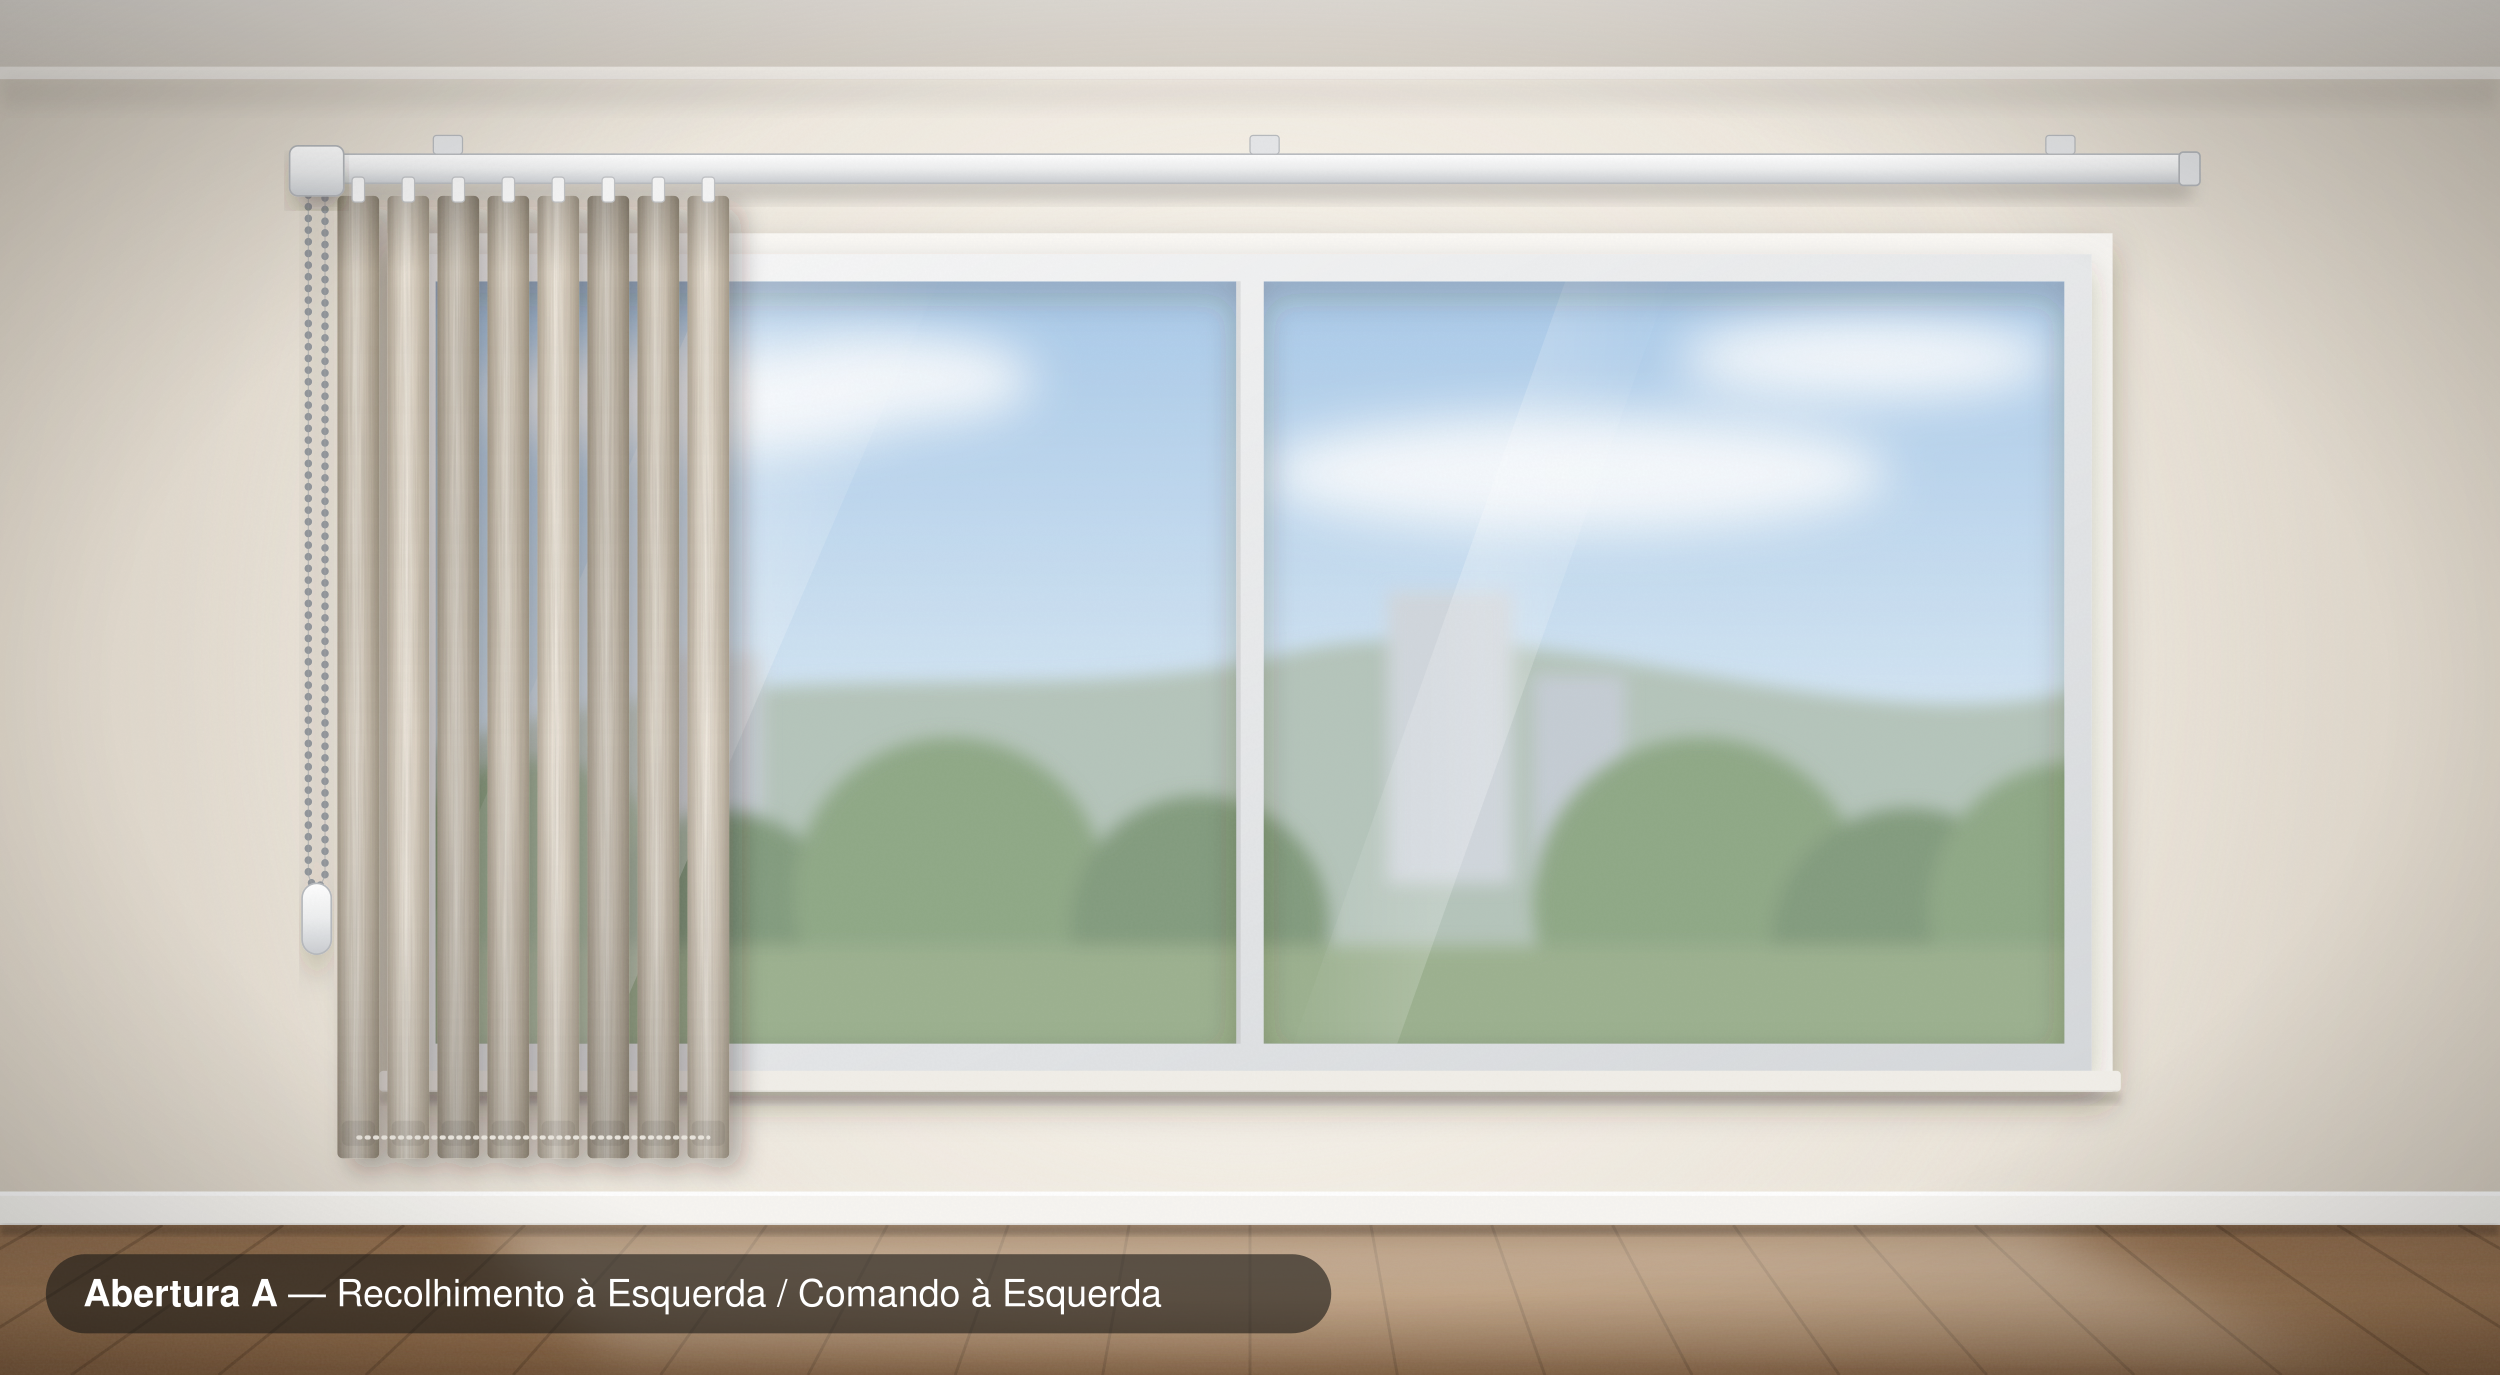
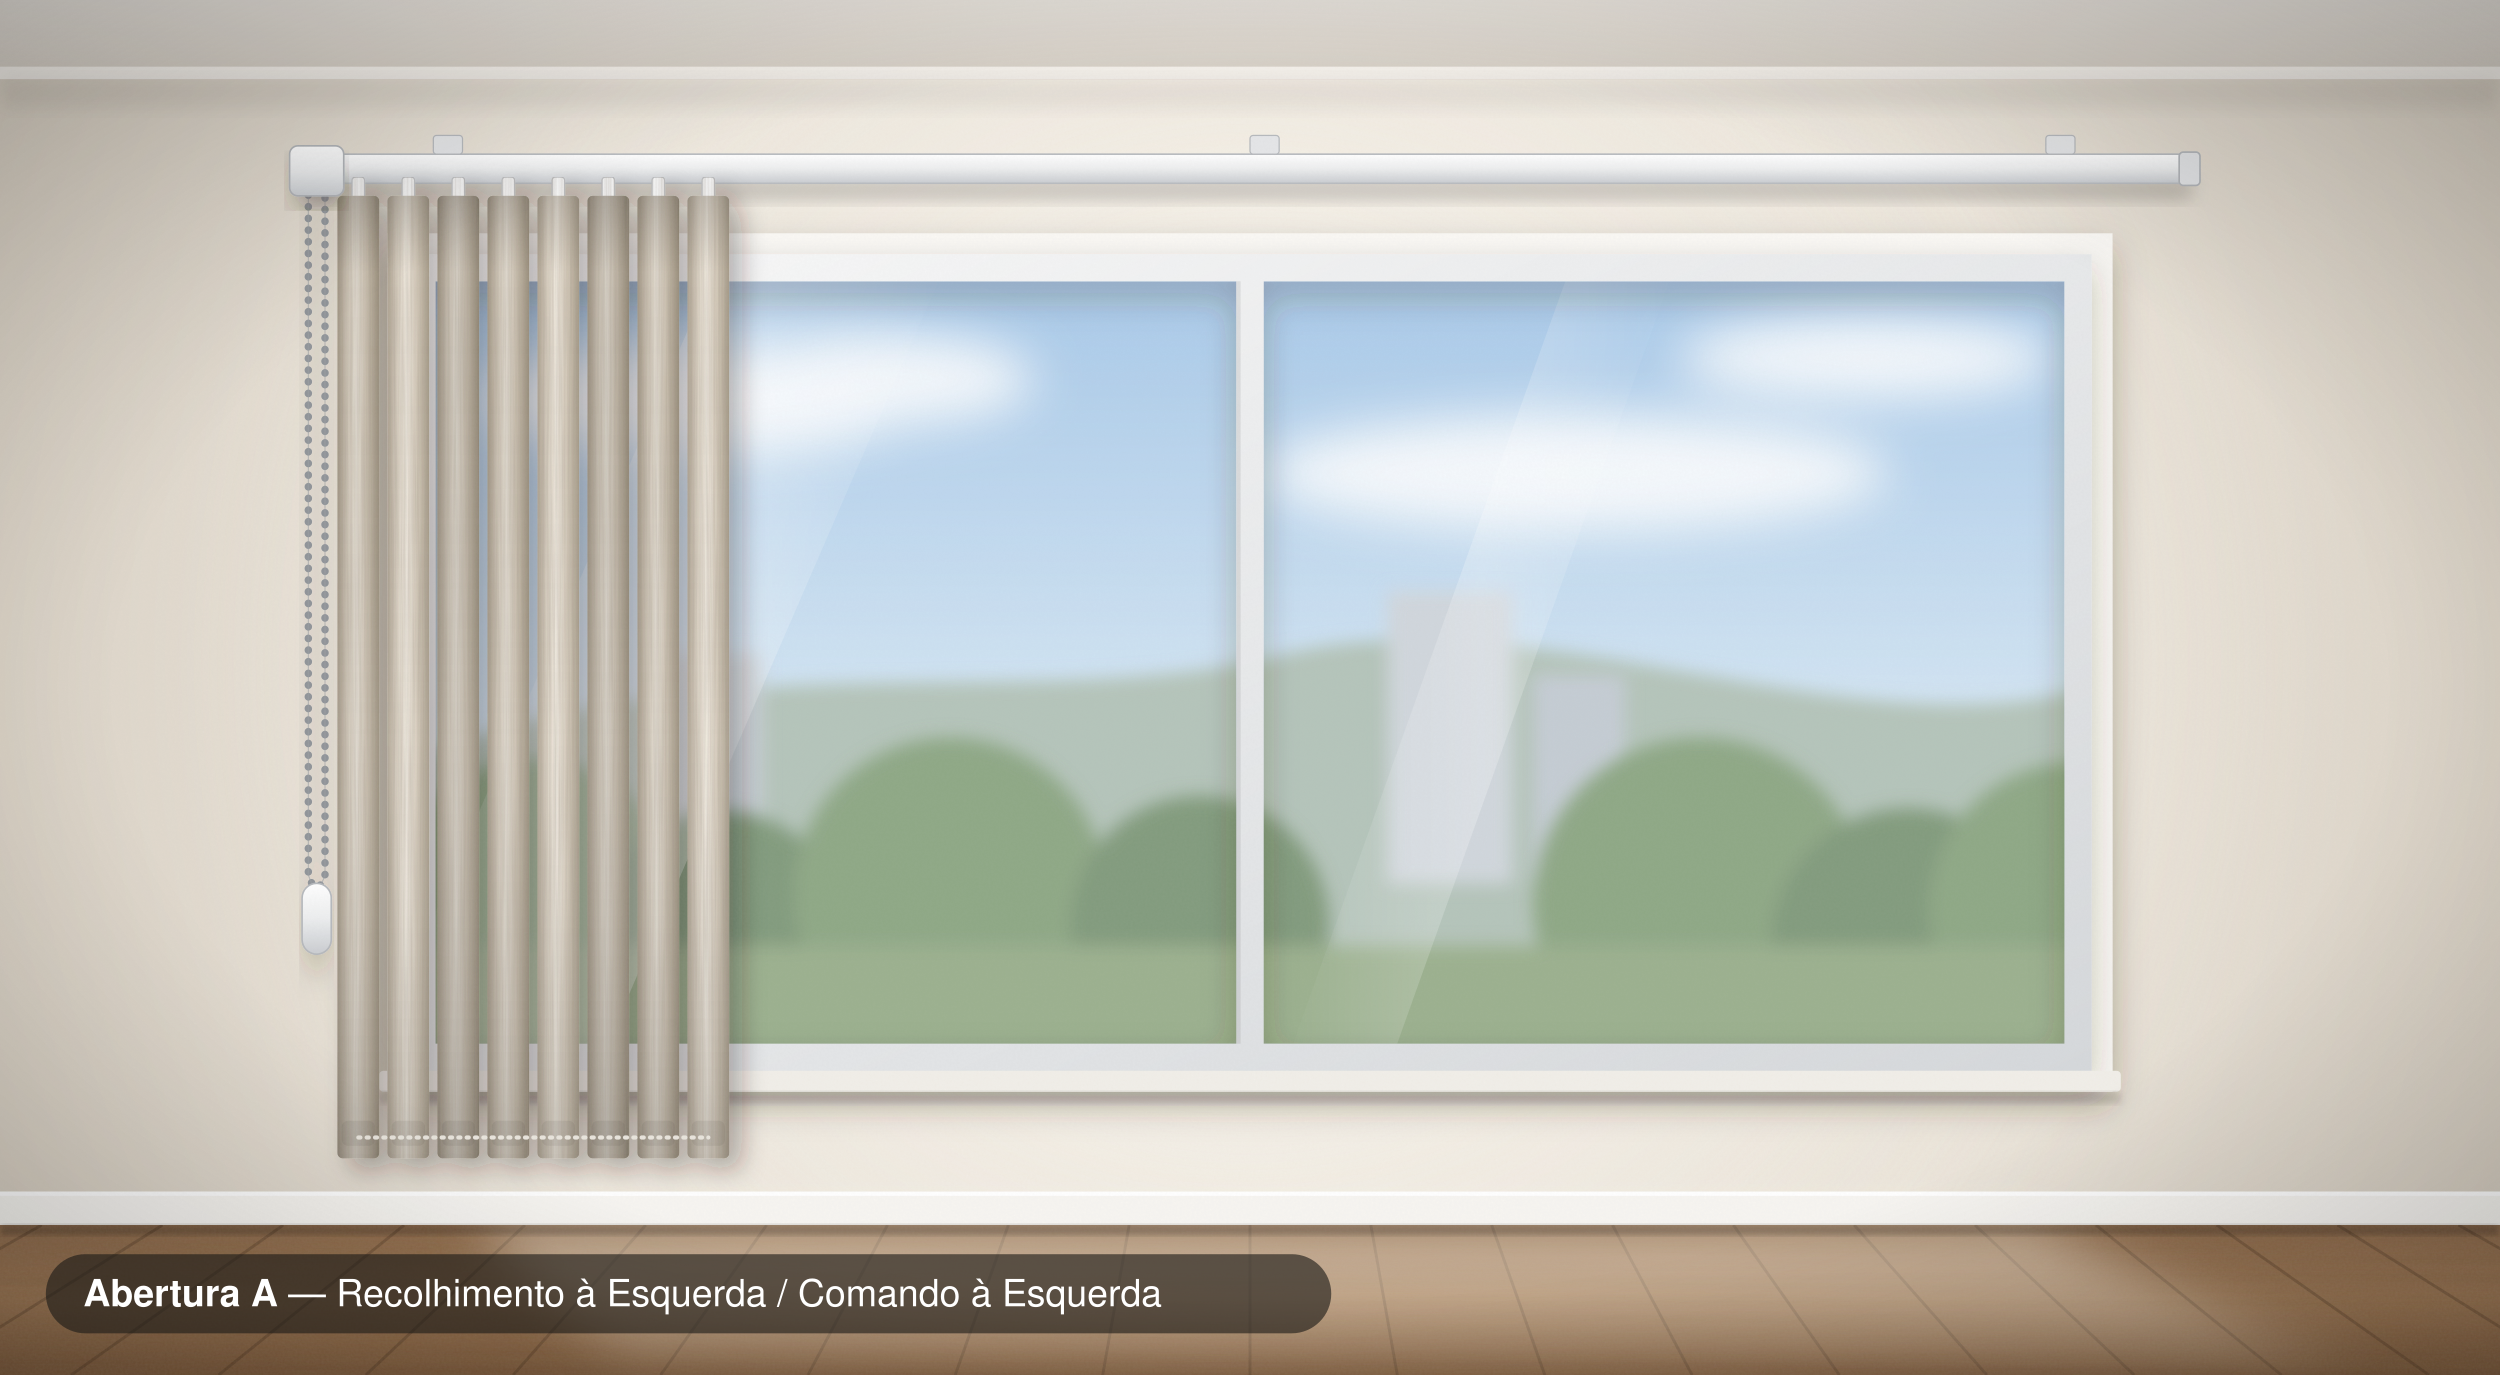
<svg xmlns="http://www.w3.org/2000/svg" viewBox="0 0 1200 660" width="1200" height="660" role="img" aria-label="Abertura A: Recolhimento à Esquerda / Comando à Esquerda">
  <defs>
    <radialGradient id="parede" cx="600" cy="318" r="760" gradientUnits="userSpaceOnUse">
      <stop offset="0" stop-color="#F6F1EA" />
      <stop offset=".55" stop-color="#E8E1D6" />
      <stop offset="1" stop-color="#CFC6B8" />
    </radialGradient>
    <linearGradient id="teto" x1="0" y1="0" x2="0" y2="1">
      <stop offset="0" stop-color="#E6E1DA" />
      <stop offset="1" stop-color="#D3CCC2" />
    </linearGradient>
    <linearGradient id="piso" x1="0" y1="0" x2="0" y2="1">
      <stop offset="0" stop-color="#8E6A4B" />
      <stop offset=".5" stop-color="#9F7854" />
      <stop offset="1" stop-color="#7A5739" />
    </linearGradient>
    <linearGradient id="luzPiso" x1="0" y1="0" x2="0" y2="1">
      <stop offset="0" stop-color="#FFF6E6" stop-opacity=".55" />
      <stop offset="1" stop-color="#FFF6E6" stop-opacity=".12" />
    </linearGradient>
    <linearGradient id="ceu" x1="0" y1="0" x2="0" y2="1">
      <stop offset="0" stop-color="#8DB8E2" />
      <stop offset=".6" stop-color="#C9DFF0" />
      <stop offset="1" stop-color="#E9F1F4" />
    </linearGradient>
    <linearGradient id="aluminio" x1="0" y1="0" x2="0" y2="1">
      <stop offset="0" stop-color="#FFFFFF" />
      <stop offset=".5" stop-color="#ECEDEE" />
      <stop offset="1" stop-color="#C9CCD0" />
    </linearGradient>
    <linearGradient id="caixilho" x1="0" y1="0" x2="1" y2="1">
      <stop offset="0" stop-color="#FAFAFA" />
      <stop offset="1" stop-color="#D5D8DB" />
    </linearGradient>
    <linearGradient id="lamina" x1="0" y1="0" x2="1" y2="0">
      <stop offset="0" stop-color="#A89C8A" />
      <stop offset=".25" stop-color="#D9CFBF" />
      <stop offset=".45" stop-color="#EEE7DB" />
      <stop offset=".7" stop-color="#D3C8B6" />
      <stop offset="1" stop-color="#9F937F" />
    </linearGradient>
    <linearGradient id="laminaAltura" x1="0" y1="0" x2="0" y2="1">
      <stop offset="0" stop-color="#000" stop-opacity=".18" />
      <stop offset=".08" stop-color="#000" stop-opacity="0" />
      <stop offset=".55" stop-color="#FFF" stop-opacity=".06" />
      <stop offset="1" stop-color="#000" stop-opacity=".16" />
    </linearGradient>
    <linearGradient id="reflexo" x1="0" y1="0" x2="1" y2="0">
      <stop offset="0" stop-color="#FFF" stop-opacity="0" />
      <stop offset=".5" stop-color="#FFF" stop-opacity=".35" />
      <stop offset="1" stop-color="#FFF" stop-opacity="0" />
    </linearGradient>
    <radialGradient id="vinheta" cx=".5" cy=".5" r=".75">
      <stop offset=".6" stop-color="#000" stop-opacity="0" />
      <stop offset="1" stop-color="#000" stop-opacity=".28" />
    </radialGradient>
    <radialGradient id="brilhoJanela" cx="600" cy="318" r="520" gradientUnits="userSpaceOnUse">
      <stop offset="0" stop-color="#FFFBF2" stop-opacity=".55" />
      <stop offset="1" stop-color="#FFFBF2" stop-opacity="0" />
    </radialGradient>
    <clipPath id="vaos">
      <rect x="209" y="135" width="384.5" height="366" />
      <rect x="606.5" y="135" width="384.5" height="366" />
    </clipPath>
    <clipPath id="pisoClip">
      <rect x="0" y="588" width="1200" height="72" />
    </clipPath>
    <filter id="desfoque4" x="-10%" y="-30%" width="120%" height="160%">
      <feGaussianBlur stdDeviation="4" />
    </filter>
    <filter id="desfoque2">
      <feGaussianBlur stdDeviation="1.6" />
    </filter>
    <filter id="desfoque12" x="-20%" y="-50%" width="140%" height="200%">
      <feGaussianBlur stdDeviation="12" />
    </filter>
    <filter id="sombra" x="-10%" y="-20%" width="120%" height="150%">
      <feDropShadow dx="0" dy="7" stdDeviation="8" flood-color="#3A2E22" flood-opacity=".28" />
    </filter>
    <filter id="sombraLaminas" x="-10%" y="-5%" width="125%" height="115%">
      <feDropShadow dx="6" dy="5" stdDeviation="6" flood-color="#2E2418" flood-opacity=".32" />
    </filter>
    <filter id="tecido" x="0" y="0" width="100%" height="100%">
      <feTurbulence type="fractalNoise" baseFrequency="0.9 0.015" numOctaves="2" seed="4" result="n" />
      <feColorMatrix in="n" type="matrix" values="0 0 0 0 .35  0 0 0 0 .30  0 0 0 0 .24  0 0 0 .55 -.12" result="nc" />
      <feComposite in="nc" in2="SourceGraphic" operator="in" result="t" />
      <feMerge>
        <feMergeNode in="SourceGraphic" />
        <feMergeNode in="t" />
      </feMerge>
    </filter>
    <filter id="grao" x="0" y="0" width="100%" height="100%">
      <feTurbulence type="fractalNoise" baseFrequency=".85" numOctaves="2" seed="9" />
      <feColorMatrix type="matrix" values="0 0 0 0 .5  0 0 0 0 .5  0 0 0 0 .5  0 0 0 .07 0" />
    </filter>
    <filter id="veios" x="0" y="0" width="100%" height="100%">
      <feTurbulence type="fractalNoise" baseFrequency="0.004 0.18" numOctaves="3" seed="2" />
      <feColorMatrix type="matrix" values="0 0 0 0 .25  0 0 0 0 .14  0 0 0 0 .06  0 0 0 .5 -.1" />
    </filter>
  </defs>
  <rect width="1200" height="660" fill="url(#parede)" />
  <rect width="1200" height="660" fill="url(#brilhoJanela)" />
  <rect width="1200" height="38" fill="url(#teto)" />
  <rect y="32" width="1200" height="6" fill="#F3EFE9" />
  <rect y="38" width="1200" height="14" fill="#000" opacity=".06" filter="url(#desfoque4)" />
  <rect y="588" width="1200" height="72" fill="url(#piso)" />
  <rect y="588" width="1200" height="72" filter="url(#veios)" />
  <g clip-path="url(#pisoClip)" stroke="#3E2817" stroke-opacity=".28" stroke-width="1.4">
    <line x1="-328" y1="588" x2="-531.7" y2="660" />
    <line x1="-270" y1="588" x2="-461" y2="660" />
    <line x1="-212" y1="588" x2="-390.2" y2="660" />
    <line x1="-154" y1="588" x2="-319.5" y2="660" />
    <line x1="-96" y1="588" x2="-248.8" y2="660" />
    <line x1="-38" y1="588" x2="-178" y2="660" />
    <line x1="20" y1="588" x2="-107.3" y2="660" />
    <line x1="78" y1="588" x2="-36.6" y2="660" />
    <line x1="136" y1="588" x2="34.1" y2="660" />
    <line x1="194" y1="588" x2="104.9" y2="660" />
    <line x1="252" y1="588" x2="175.6" y2="660" />
    <line x1="310" y1="588" x2="246.3" y2="660" />
    <line x1="368" y1="588" x2="317.1" y2="660" />
    <line x1="426" y1="588" x2="387.8" y2="660" />
    <line x1="484" y1="588" x2="458.5" y2="660" />
    <line x1="542" y1="588" x2="529.3" y2="660" />
    <line x1="600" y1="588" x2="600" y2="660" />
    <line x1="658" y1="588" x2="670.7" y2="660" />
    <line x1="716" y1="588" x2="741.5" y2="660" />
    <line x1="774" y1="588" x2="812.2" y2="660" />
    <line x1="832" y1="588" x2="882.9" y2="660" />
    <line x1="890" y1="588" x2="953.7" y2="660" />
    <line x1="948" y1="588" x2="1024.4" y2="660" />
    <line x1="1006" y1="588" x2="1095.1" y2="660" />
    <line x1="1064" y1="588" x2="1165.9" y2="660" />
    <line x1="1122" y1="588" x2="1236.6" y2="660" />
    <line x1="1180" y1="588" x2="1307.3" y2="660" />
    <line x1="1238" y1="588" x2="1378" y2="660" />
    <line x1="1296" y1="588" x2="1448.8" y2="660" />
    <line x1="1354" y1="588" x2="1519.5" y2="660" />
    <line x1="1412" y1="588" x2="1590.2" y2="660" />
    <line x1="1470" y1="588" x2="1661" y2="660" />
    <line x1="1528" y1="588" x2="1731.7" y2="660" />
  </g>
  <polygon points="226,588 974,588 1144,660 306,660" fill="url(#luzPiso)" filter="url(#desfoque12)" />
  <rect y="572" width="1200" height="16" fill="#F7F5F1" />
  <rect y="572" width="1200" height="2" fill="#FFFFFF" />
  <rect y="588" width="1200" height="5" fill="#000" opacity=".22" filter="url(#desfoque2)" />
  <rect x="186" y="112" width="828" height="412" fill="#FBF9F5" filter="url(#sombra)" />
  <g clip-path="url(#vaos)">
    <rect x="196" y="122" width="808" height="392" fill="url(#ceu)" />
    <g fill="#FFFFFF" opacity=".85" filter="url(#desfoque12)">
      <ellipse cx="336" cy="192" rx="110" ry="26" />
      <ellipse cx="426" cy="182" rx="70" ry="22" />
      <ellipse cx="756" cy="227" rx="150" ry="28" />
      <ellipse cx="896" cy="172" rx="90" ry="20" />
    </g>
    <path d="M196 364 C356 304 496 344 616 314 S896 364 1004 329 V514 H196 Z" fill="#9FB3A6" filter="url(#desfoque4)" />
    <g filter="url(#desfoque4)">
      <rect x="666" y="284" width="60" height="140" fill="#C3CBD2" />
      <rect x="736" y="324" width="44" height="100" fill="#B4BEC7" />
      <rect x="316" y="314" width="50" height="110" fill="#BAC3CB" />
    </g>
    <g filter="url(#desfoque4)">
      <circle cx="256" cy="434" r="70" fill="#6E8F64" />
      <circle cx="346" cy="449" r="60" fill="#5F7F58" />
      <circle cx="456" cy="429" r="75" fill="#6E8F64" />
      <circle cx="576" cy="444" r="62" fill="#5F7F58" />
      <circle cx="816" cy="434" r="80" fill="#6E8F64" />
      <circle cx="916" cy="454" r="66" fill="#5F7F58" />
      <circle cx="996" cy="436" r="70" fill="#6E8F64" />
      <rect x="196" y="454" width="808" height="60" fill="#7F9A6E" />
    </g>
    <rect x="196" y="122" width="808" height="392" fill="#FFFFFF" opacity=".22" />
    <polygon points="346,122 456,122 286,514 176,514" fill="url(#reflexo)" />
    <polygon points="756,122 806,122 666,514 616,514" fill="url(#reflexo)" opacity=".7" />
  </g>
  <g filter="url(#sombra)">
    <path fill-rule="evenodd" fill="url(#caixilho)" d="M196 122 h808 v392 h-808 Z       M209 135 h384.5 v366 h-384.5 Z       M606.5 135 h384.5 v366 h-384.5 Z" />
  </g>
  <rect x="593.5" y="135" width="2" height="366" fill="#000" opacity=".08" />
  <rect x="182" y="514" width="836" height="10" rx="2" fill="#F1EEE8" />
  <rect x="182" y="524" width="836" height="6" fill="#000" opacity=".12" filter="url(#desfoque2)" />
  <rect x="148" y="86" width="904" height="10" fill="#000" opacity=".18" filter="url(#desfoque4)" />
  <rect x="148" y="74" width="904" height="14" rx="3" fill="url(#aluminio)" stroke="#B8BBBF" stroke-width=".8" />
  <rect x="144" y="73" width="10" height="16" rx="2" fill="#E2E3E5" stroke="#B0B3B7" stroke-width=".8" />
  <rect x="1046" y="73" width="10" height="16" rx="2" fill="#E2E3E5" stroke="#B0B3B7" stroke-width=".8" />
  <rect x="208" y="65" width="14" height="9" rx="1.5" fill="#E4E5E7" stroke="#B5B8BC" stroke-width=".6" />
  <rect x="600" y="65" width="14" height="9" rx="1.5" fill="#E4E5E7" stroke="#B5B8BC" stroke-width=".6" />
  <rect x="982" y="65" width="14" height="9" rx="1.5" fill="#E4E5E7" stroke="#B5B8BC" stroke-width=".6" />
  <g filter="url(#sombraLaminas)">
    <g filter="url(#tecido)">
-       <rect x="162" y="94" width="20" height="462" rx="2.5" fill="url(#lamina)" />
-       <rect x="186" y="94" width="20" height="462" rx="2.5" fill="url(#lamina)" />
-       <rect x="210" y="94" width="20" height="462" rx="2.5" fill="url(#lamina)" />
-       <rect x="234" y="94" width="20" height="462" rx="2.5" fill="url(#lamina)" />
-       <rect x="258" y="94" width="20" height="462" rx="2.5" fill="url(#lamina)" />
-       <rect x="282" y="94" width="20" height="462" rx="2.5" fill="url(#lamina)" />
-       <rect x="306" y="94" width="20" height="462" rx="2.5" fill="url(#lamina)" />
-       <rect x="330" y="94" width="20" height="462" rx="2.5" fill="url(#lamina)" />
-     </g>
-   </g>
-   <rect x="162" y="94" width="20" height="462" rx="2.5" fill="url(#laminaAltura)" />
-   <rect x="186" y="94" width="20" height="462" rx="2.5" fill="url(#laminaAltura)" />
-   <rect x="210" y="94" width="20" height="462" rx="2.5" fill="url(#laminaAltura)" />
-   <rect x="234" y="94" width="20" height="462" rx="2.5" fill="url(#laminaAltura)" />
-   <rect x="258" y="94" width="20" height="462" rx="2.5" fill="url(#laminaAltura)" />
-   <rect x="282" y="94" width="20" height="462" rx="2.5" fill="url(#laminaAltura)" />
-   <rect x="306" y="94" width="20" height="462" rx="2.5" fill="url(#laminaAltura)" />
-   <rect x="330" y="94" width="20" height="462" rx="2.5" fill="url(#laminaAltura)" />
-   <rect x="162" y="94" width="20" height="462" rx="2.5" fill="#000" opacity="0.05" />
-   <rect x="186" y="94" width="20" height="462" rx="2.5" fill="#FFF" opacity="0.07" />
-   <rect x="210" y="94" width="20" height="462" rx="2.5" fill="#000" opacity="0.1" />
-   <rect x="234" y="94" width="20" height="462" rx="2.5" fill="#000" opacity="0.05" />
-   <rect x="258" y="94" width="20" height="462" rx="2.5" fill="#FFF" opacity="0.07" />
-   <rect x="282" y="94" width="20" height="462" rx="2.5" fill="#000" opacity="0.1" />
-   <rect x="306" y="94" width="20" height="462" rx="2.5" fill="#000" opacity="0.05" />
-   <rect x="330" y="94" width="20" height="462" rx="2.5" fill="#FFF" opacity="0.07" />
-   <rect x="164" y="538" width="16" height="12" rx="3" fill="#000" opacity=".07" />
-   <rect x="188" y="538" width="16" height="12" rx="3" fill="#000" opacity=".07" />
-   <rect x="212" y="538" width="16" height="12" rx="3" fill="#000" opacity=".07" />
-   <rect x="236" y="538" width="16" height="12" rx="3" fill="#000" opacity=".07" />
-   <rect x="260" y="538" width="16" height="12" rx="3" fill="#000" opacity=".07" />
-   <rect x="284" y="538" width="16" height="12" rx="3" fill="#000" opacity=".07" />
-   <rect x="308" y="538" width="16" height="12" rx="3" fill="#000" opacity=".07" />
-   <rect x="332" y="538" width="16" height="12" rx="3" fill="#000" opacity=".07" />
-   <line x1="172" y1="546" x2="340" y2="546" stroke="#E8E4DC" stroke-width="2" stroke-dasharray="1 3" stroke-linecap="round" />
-   <rect x="169" y="85" width="6" height="12" rx="1.5" fill="#F4F4F4" stroke="#BDBFC2" stroke-width=".6" />
-   <rect x="193" y="85" width="6" height="12" rx="1.5" fill="#F4F4F4" stroke="#BDBFC2" stroke-width=".6" />
-   <rect x="217" y="85" width="6" height="12" rx="1.5" fill="#F4F4F4" stroke="#BDBFC2" stroke-width=".6" />
-   <rect x="241" y="85" width="6" height="12" rx="1.5" fill="#F4F4F4" stroke="#BDBFC2" stroke-width=".6" />
-   <rect x="265" y="85" width="6" height="12" rx="1.5" fill="#F4F4F4" stroke="#BDBFC2" stroke-width=".6" />
-   <rect x="289" y="85" width="6" height="12" rx="1.5" fill="#F4F4F4" stroke="#BDBFC2" stroke-width=".6" />
-   <rect x="313" y="85" width="6" height="12" rx="1.5" fill="#F4F4F4" stroke="#BDBFC2" stroke-width=".6" />
-   <rect x="337" y="85" width="6" height="12" rx="1.5" fill="#F4F4F4" stroke="#BDBFC2" stroke-width=".6" />
+       <g transform="translate(172 0)">
+         <rect x="-3" y="85" width="6" height="12" rx="1.5" fill="#F4F4F4" stroke="#BDBFC2" stroke-width=".6" />
+         <rect x="-10" y="94" width="20" height="462" rx="2.5" fill="url(#lamina)" />
+         <rect x="-10" y="94" width="20" height="462" rx="2.5" fill="url(#laminaAltura)" />
+         <rect x="-10" y="94" width="20" height="462" rx="2.5" fill="#000" opacity="0.05" />
+         <rect x="-8" y="538" width="16" height="12" rx="3" fill="#000" opacity=".07" />
+       </g>
+       <g transform="translate(196 0)">
+         <rect x="-3" y="85" width="6" height="12" rx="1.5" fill="#F4F4F4" stroke="#BDBFC2" stroke-width=".6" />
+         <rect x="-10" y="94" width="20" height="462" rx="2.5" fill="url(#lamina)" />
+         <rect x="-10" y="94" width="20" height="462" rx="2.5" fill="url(#laminaAltura)" />
+         <rect x="-10" y="94" width="20" height="462" rx="2.5" fill="#FFF" opacity="0.07" />
+         <rect x="-8" y="538" width="16" height="12" rx="3" fill="#000" opacity=".07" />
+       </g>
+       <g transform="translate(220 0)">
+         <rect x="-3" y="85" width="6" height="12" rx="1.5" fill="#F4F4F4" stroke="#BDBFC2" stroke-width=".6" />
+         <rect x="-10" y="94" width="20" height="462" rx="2.5" fill="url(#lamina)" />
+         <rect x="-10" y="94" width="20" height="462" rx="2.5" fill="url(#laminaAltura)" />
+         <rect x="-10" y="94" width="20" height="462" rx="2.5" fill="#000" opacity="0.1" />
+         <rect x="-8" y="538" width="16" height="12" rx="3" fill="#000" opacity=".07" />
+       </g>
+       <g transform="translate(244 0)">
+         <rect x="-3" y="85" width="6" height="12" rx="1.5" fill="#F4F4F4" stroke="#BDBFC2" stroke-width=".6" />
+         <rect x="-10" y="94" width="20" height="462" rx="2.5" fill="url(#lamina)" />
+         <rect x="-10" y="94" width="20" height="462" rx="2.5" fill="url(#laminaAltura)" />
+         <rect x="-10" y="94" width="20" height="462" rx="2.5" fill="#000" opacity="0.05" />
+         <rect x="-8" y="538" width="16" height="12" rx="3" fill="#000" opacity=".07" />
+       </g>
+       <g transform="translate(268 0)">
+         <rect x="-3" y="85" width="6" height="12" rx="1.5" fill="#F4F4F4" stroke="#BDBFC2" stroke-width=".6" />
+         <rect x="-10" y="94" width="20" height="462" rx="2.5" fill="url(#lamina)" />
+         <rect x="-10" y="94" width="20" height="462" rx="2.5" fill="url(#laminaAltura)" />
+         <rect x="-10" y="94" width="20" height="462" rx="2.5" fill="#FFF" opacity="0.07" />
+         <rect x="-8" y="538" width="16" height="12" rx="3" fill="#000" opacity=".07" />
+       </g>
+       <g transform="translate(292 0)">
+         <rect x="-3" y="85" width="6" height="12" rx="1.5" fill="#F4F4F4" stroke="#BDBFC2" stroke-width=".6" />
+         <rect x="-10" y="94" width="20" height="462" rx="2.5" fill="url(#lamina)" />
+         <rect x="-10" y="94" width="20" height="462" rx="2.5" fill="url(#laminaAltura)" />
+         <rect x="-10" y="94" width="20" height="462" rx="2.5" fill="#000" opacity="0.1" />
+         <rect x="-8" y="538" width="16" height="12" rx="3" fill="#000" opacity=".07" />
+       </g>
+       <g transform="translate(316 0)">
+         <rect x="-3" y="85" width="6" height="12" rx="1.5" fill="#F4F4F4" stroke="#BDBFC2" stroke-width=".6" />
+         <rect x="-10" y="94" width="20" height="462" rx="2.5" fill="url(#lamina)" />
+         <rect x="-10" y="94" width="20" height="462" rx="2.5" fill="url(#laminaAltura)" />
+         <rect x="-10" y="94" width="20" height="462" rx="2.5" fill="#000" opacity="0.05" />
+         <rect x="-8" y="538" width="16" height="12" rx="3" fill="#000" opacity=".07" />
+       </g>
+       <g transform="translate(340 0)">
+         <rect x="-3" y="85" width="6" height="12" rx="1.5" fill="#F4F4F4" stroke="#BDBFC2" stroke-width=".6" />
+         <rect x="-10" y="94" width="20" height="462" rx="2.5" fill="url(#lamina)" />
+         <rect x="-10" y="94" width="20" height="462" rx="2.5" fill="url(#laminaAltura)" />
+         <rect x="-10" y="94" width="20" height="462" rx="2.5" fill="#FFF" opacity="0.07" />
+         <rect x="-8" y="538" width="16" height="12" rx="3" fill="#000" opacity=".07" />
+       </g>
+     </g>
+   </g>
+   <g>
+     <line x1="172" y1="546" x2="340" y2="546" stroke="#E8E4DC" stroke-width="2" stroke-dasharray="1 3" stroke-linecap="round" />
+   </g>
  <g filter="url(#sombra)">
    <path d="M148 88 V420 Q152 432 156 420 V88" stroke="#8F9398" stroke-dasharray="0.1 5.5" stroke-linecap="round" stroke-width="3.6" fill="none" />
    <path d="M148 88 V420 Q152 432 156 420 V88" stroke="#9A9DA1" stroke-width=".6" fill="none" opacity=".6" />
    <rect x="145" y="424" width="14" height="34" rx="7" fill="url(#aluminio)" stroke="#B5B8BC" stroke-width=".8" />
  </g>
  <rect x="139" y="70" width="26" height="24" rx="4" fill="url(#aluminio)" stroke="#B0B3B7" stroke-width=".8" filter="url(#sombra)" />
  <rect width="1200" height="660" fill="url(#vinheta)" />
  <rect width="1200" height="660" filter="url(#grao)" />
  <g>
    <rect x="22" y="602" width="617" height="38" rx="19" fill="#1C1A17" fill-opacity=".62" />
    <text x="40" y="627" font-family="Segoe UI, Helvetica, Arial, sans-serif" font-size="18" fill="#FFFFFF">
      <tspan font-weight="700">Abertura A</tspan> — Recolhimento à Esquerda / Comando à Esquerda</text>
  </g>
</svg>
